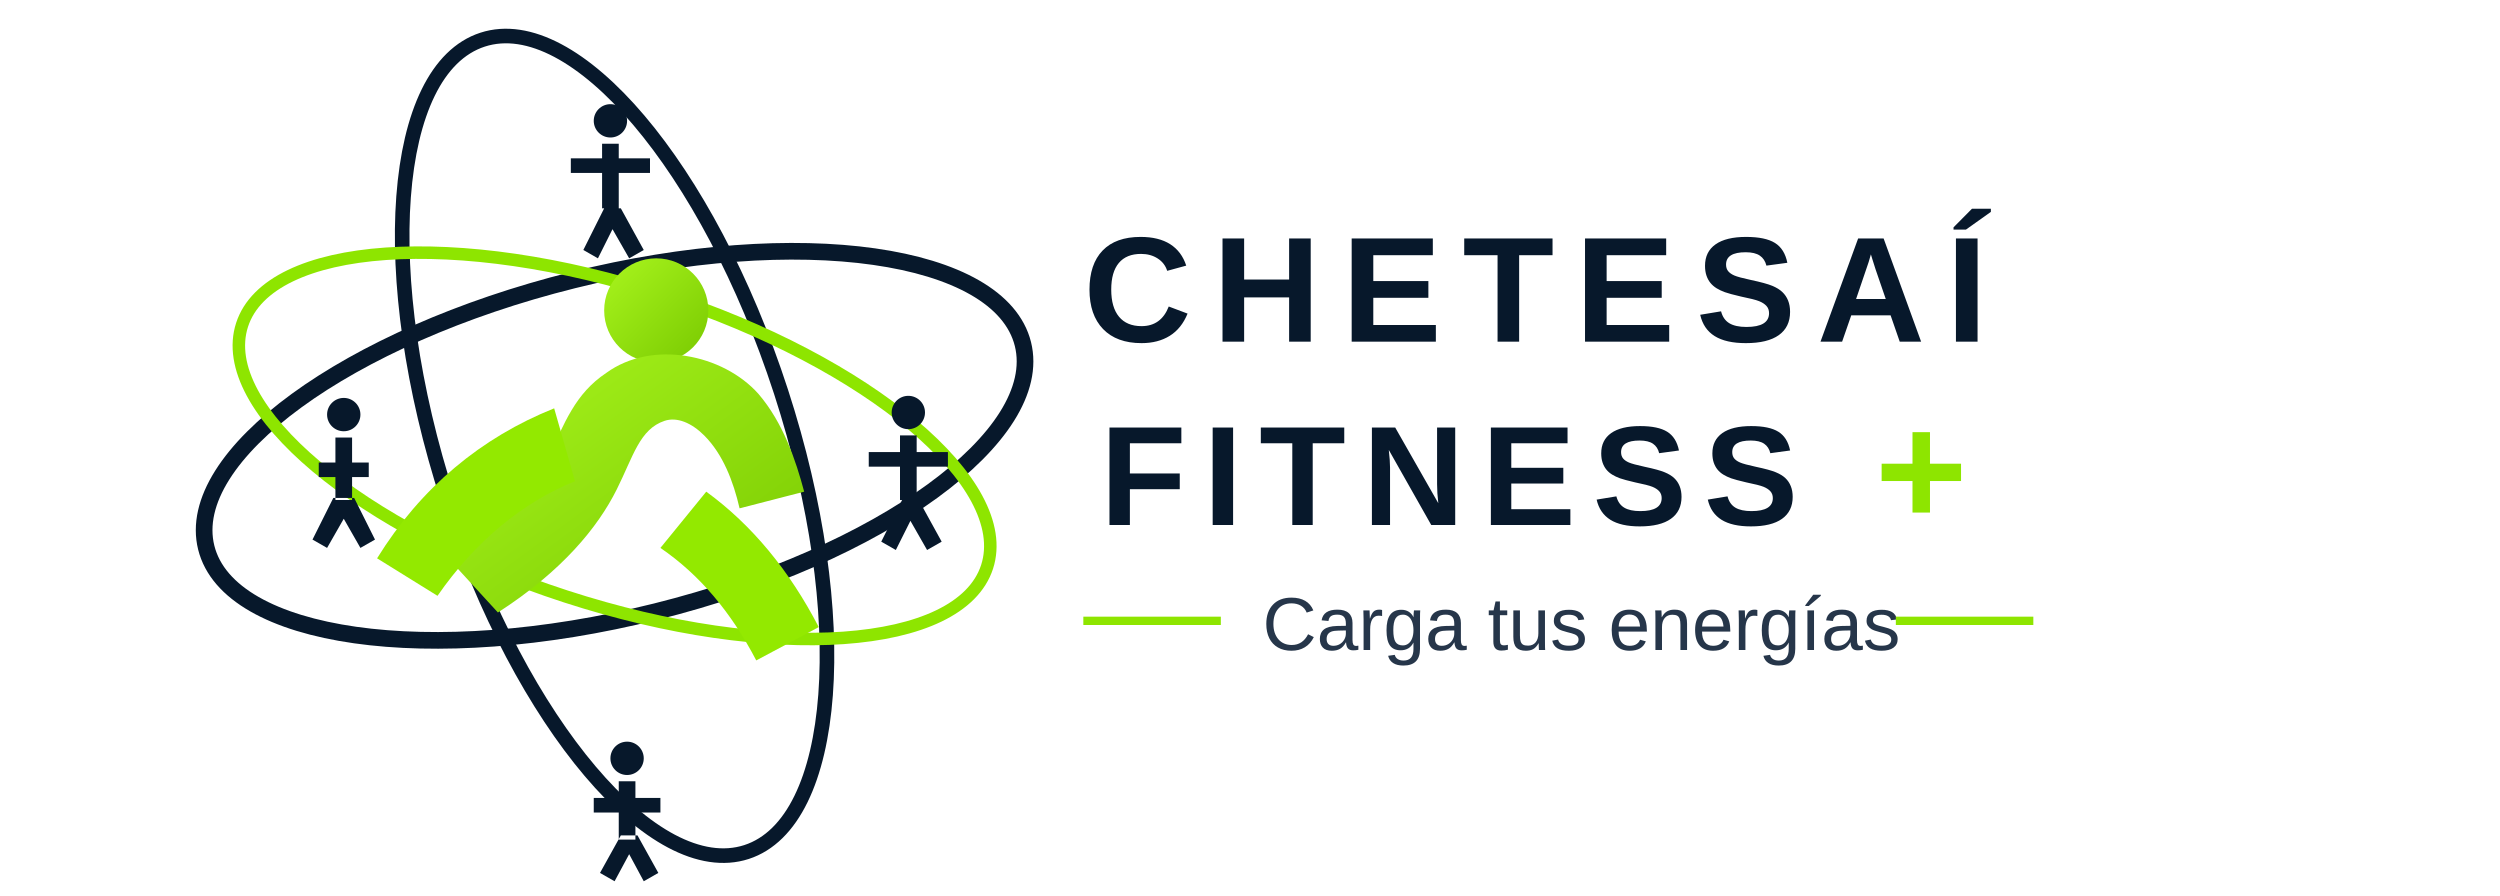
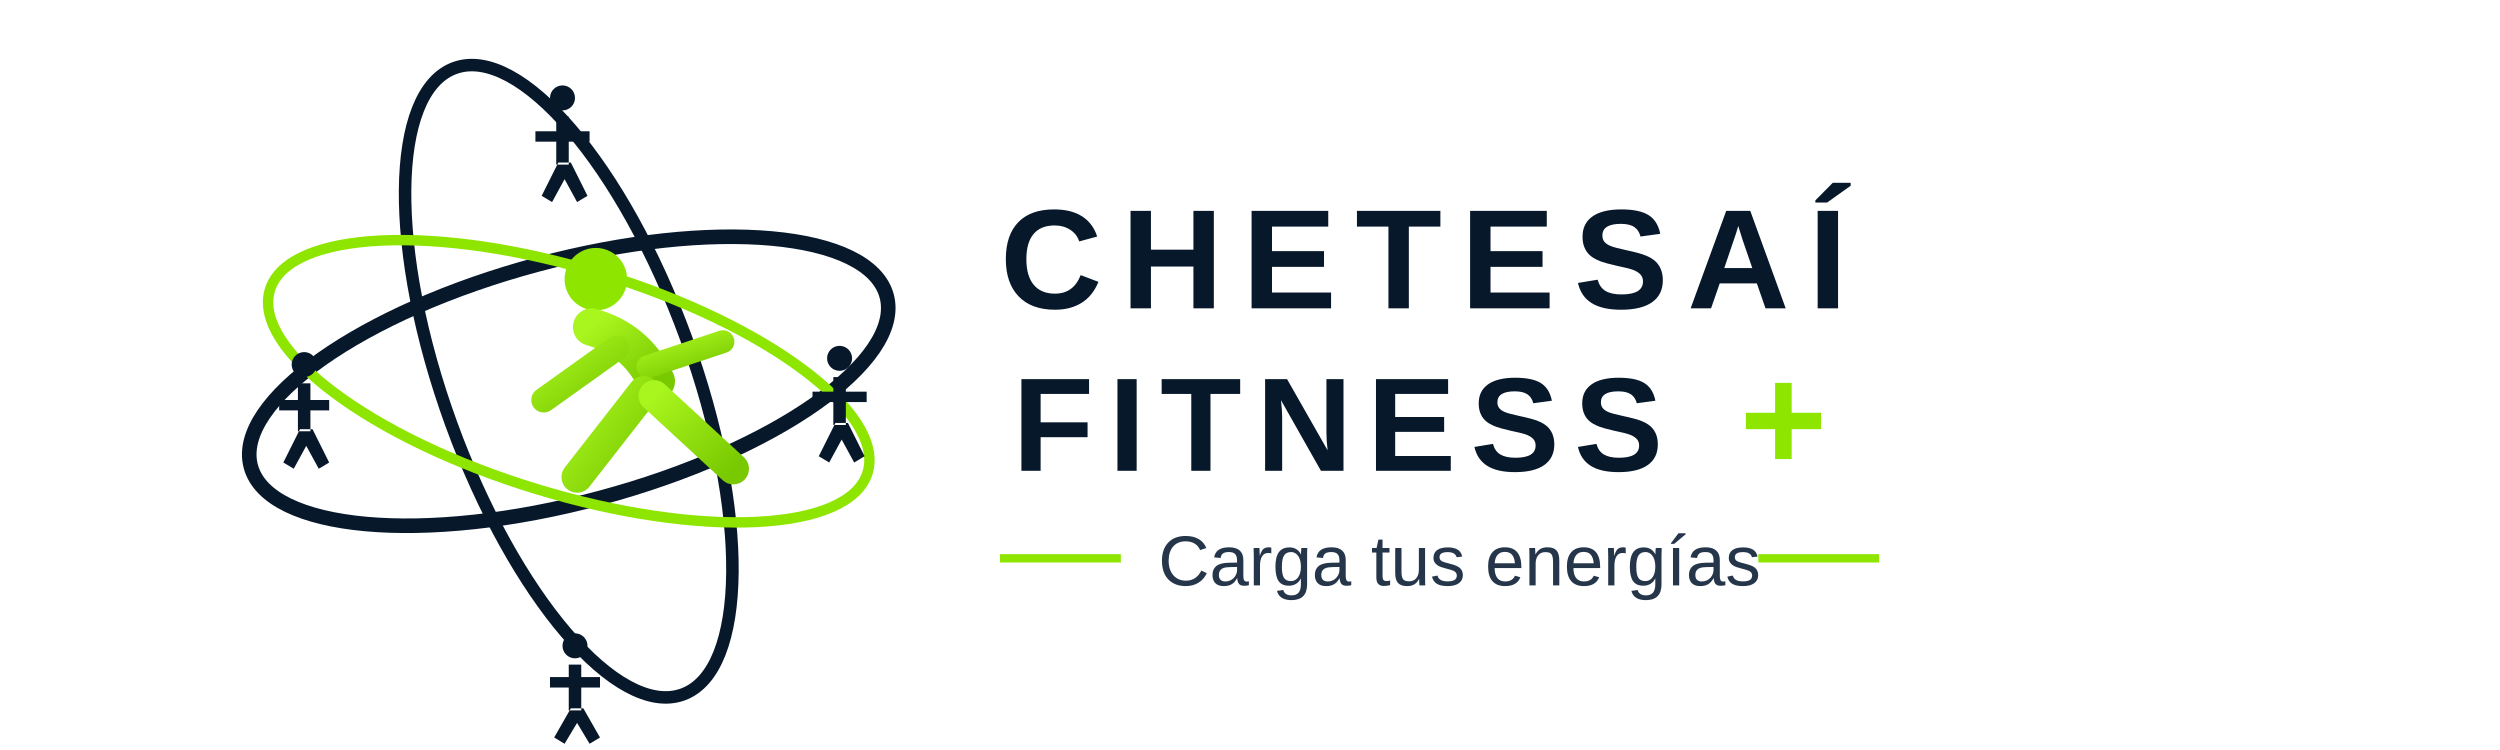
- <svg xmlns="http://www.w3.org/2000/svg" viewBox="0 0 1200 430" role="img" aria-labelledby="title desc">
+ <svg xmlns="http://www.w3.org/2000/svg" viewBox="0 0 1200 360" preserveAspectRatio="xMidYMid meet" role="img" aria-labelledby="title desc">
  <defs>
    <linearGradient id="green" x1="0" y1="0" x2="1" y2="1">
      <stop offset="0" stop-color="#A9F51E" />
      <stop offset="1" stop-color="#79C900" />
    </linearGradient>
  </defs>
-   <g transform="translate(45 24)">
-     <ellipse cx="250" cy="190" rx="202" ry="82" fill="none" stroke="#07182B" stroke-width="8" transform="rotate(-14 250 190)" />
-     <ellipse cx="250" cy="190" rx="205" ry="84" fill="none" stroke="#07182B" stroke-width="7" transform="rotate(72 250 190)" />
-     <ellipse cx="250" cy="190" rx="188" ry="76" fill="none" stroke="#8EE500" stroke-width="6" transform="rotate(18 250 190)" />
-     <circle cx="270" cy="125" r="25" fill="url(#green)" />
-     <path d="M246 155c22-16 56-9 73 10 12 14 18 32 22 47l-31 8c-3-13-8-26-17-35-6-6-13-9-19-7-12 4-15 17-23 33-9 18-26 39-57 59l-22-24c27-18 39-35 46-50 8-17 13-31 28-41z" fill="url(#green)" />
-     <path d="M231 207c-25 10-48 29-66 55l-29-18c21-34 50-58 85-72z" fill="#93E900" />
-     <path d="M294 212c22 16 40 38 54 65l-30 16c-12-23-27-41-46-54z" fill="#93E900" />
+   <g transform="translate(38 18)">
+     <ellipse cx="235" cy="165" rx="158" ry="58" fill="none" stroke="#07182B" stroke-width="7" transform="rotate(-15 235 165)" />
+     <ellipse cx="235" cy="165" rx="160" ry="60" fill="none" stroke="#07182B" stroke-width="6" transform="rotate(70 235 165)" />
+     <ellipse cx="235" cy="165" rx="150" ry="54" fill="none" stroke="#8EE500" stroke-width="5" transform="rotate(17 235 165)" />
+     <g stroke="url(#green)" fill="none" stroke-linecap="round" stroke-linejoin="round">
+       <circle cx="248" cy="116" r="15" fill="#8EE500" stroke="none" />
+       <path d="M246 139 C260 143 270 151 277 165" stroke-width="18" />
+       <path d="M258 149 L223 174" stroke-width="12" />
+       <path d="M273 158 L309 146" stroke-width="11" />
+       <path d="M271 170 L239 211" stroke-width="15" />
+       <path d="M276 172 L314 207" stroke-width="15" />
+     </g>
    <g fill="#07182B">
-       <circle cx="120" cy="175" r="8" />
-       <path d="M116 186h8v30h-8zM108 198h24v7h-24zM115 215l-10 20 7 4 8-14 8 14 7-4-10-20z" />
-       <circle cx="248" cy="34" r="8" />
-       <path d="M244 45h8v31h-8zM229 52h38v7h-38zM245 76l-10 20 7 4 7-14 8 14 7-4-11-20z" />
-       <circle cx="391" cy="174" r="8" />
-       <path d="M387 185h8v31h-8zM372 193h38v7h-38zM388 216l-10 20 7 4 7-14 8 14 7-4-11-20z" />
-       <circle cx="256" cy="340" r="8" />
-       <path d="M252 351h8v28h-8zM240 359h32v7h-32zM253 377l-10 18 7 4 7-13 7 13 7-4-10-18z" />
+       <circle cx="108" cy="157" r="6" />
+       <path d="M105 166h6v23h-6zM96 174h24v5H96zM106 188l-8 16 5 3 6-11 6 11 5-3-8-16z" />
+       <circle cx="232" cy="29" r="6" />
+       <path d="M229 38h6v23h-6zM219 45h26v5h-26zM230 60l-8 16 5 3 6-11 6 11 5-3-8-16z" />
+       <circle cx="365" cy="154" r="6" />
+       <path d="M362 163h6v23h-6zM352 170h26v5h-26zM363 185l-8 16 5 3 6-11 6 11 5-3-8-16z" />
+       <circle cx="238" cy="292" r="6" />
+       <path d="M235 301h6v22h-6zM226 307h24v5h-24zM236 322l-8 14 5 3 6-10 6 10 5-3-8-14z" />
    </g>
  </g>
-   <g transform="translate(520 92)">
-     <text x="0" y="72" font-family="Arial,Helvetica,sans-serif" font-size="72" font-weight="800" letter-spacing="10" fill="#07182B">CHETESAÍ</text>
-     <text x="8" y="160" font-family="Arial,Helvetica,sans-serif" font-size="68" font-weight="800" letter-spacing="8" fill="#07182B">FITNESS</text>
-     <text x="380" y="160" font-family="Arial,Helvetica,sans-serif" font-size="76" font-weight="800" fill="#8EE500">+</text>
-     <line x1="0" y1="206" x2="66" y2="206" stroke="#8EE500" stroke-width="4" />
-     <text x="86" y="220" font-family="Arial,Helvetica,sans-serif" font-size="36" font-weight="500" fill="#26364A">Carga tus energías</text>
-     <line x1="390" y1="206" x2="456" y2="206" stroke="#8EE500" stroke-width="4" />
+   <g transform="translate(480 78)">
+     <text x="0" y="70" font-family="Arial,Helvetica,sans-serif" font-size="68" font-weight="800" letter-spacing="9" fill="#07182B">CHETESAÍ</text>
+     <text x="6" y="148" font-family="Arial,Helvetica,sans-serif" font-size="64" font-weight="800" letter-spacing="7" fill="#07182B">FITNESS</text>
+     <text x="355" y="148" font-family="Arial,Helvetica,sans-serif" font-size="72" font-weight="800" fill="#8EE500">+</text>
+     <line x1="0" y1="190" x2="58" y2="190" stroke="#8EE500" stroke-width="4" />
+     <text x="76" y="203" font-family="Arial,Helvetica,sans-serif" font-size="34" font-weight="500" fill="#26364A">Carga tus energías</text>
+     <line x1="364" y1="190" x2="422" y2="190" stroke="#8EE500" stroke-width="4" />
  </g>
</svg>
